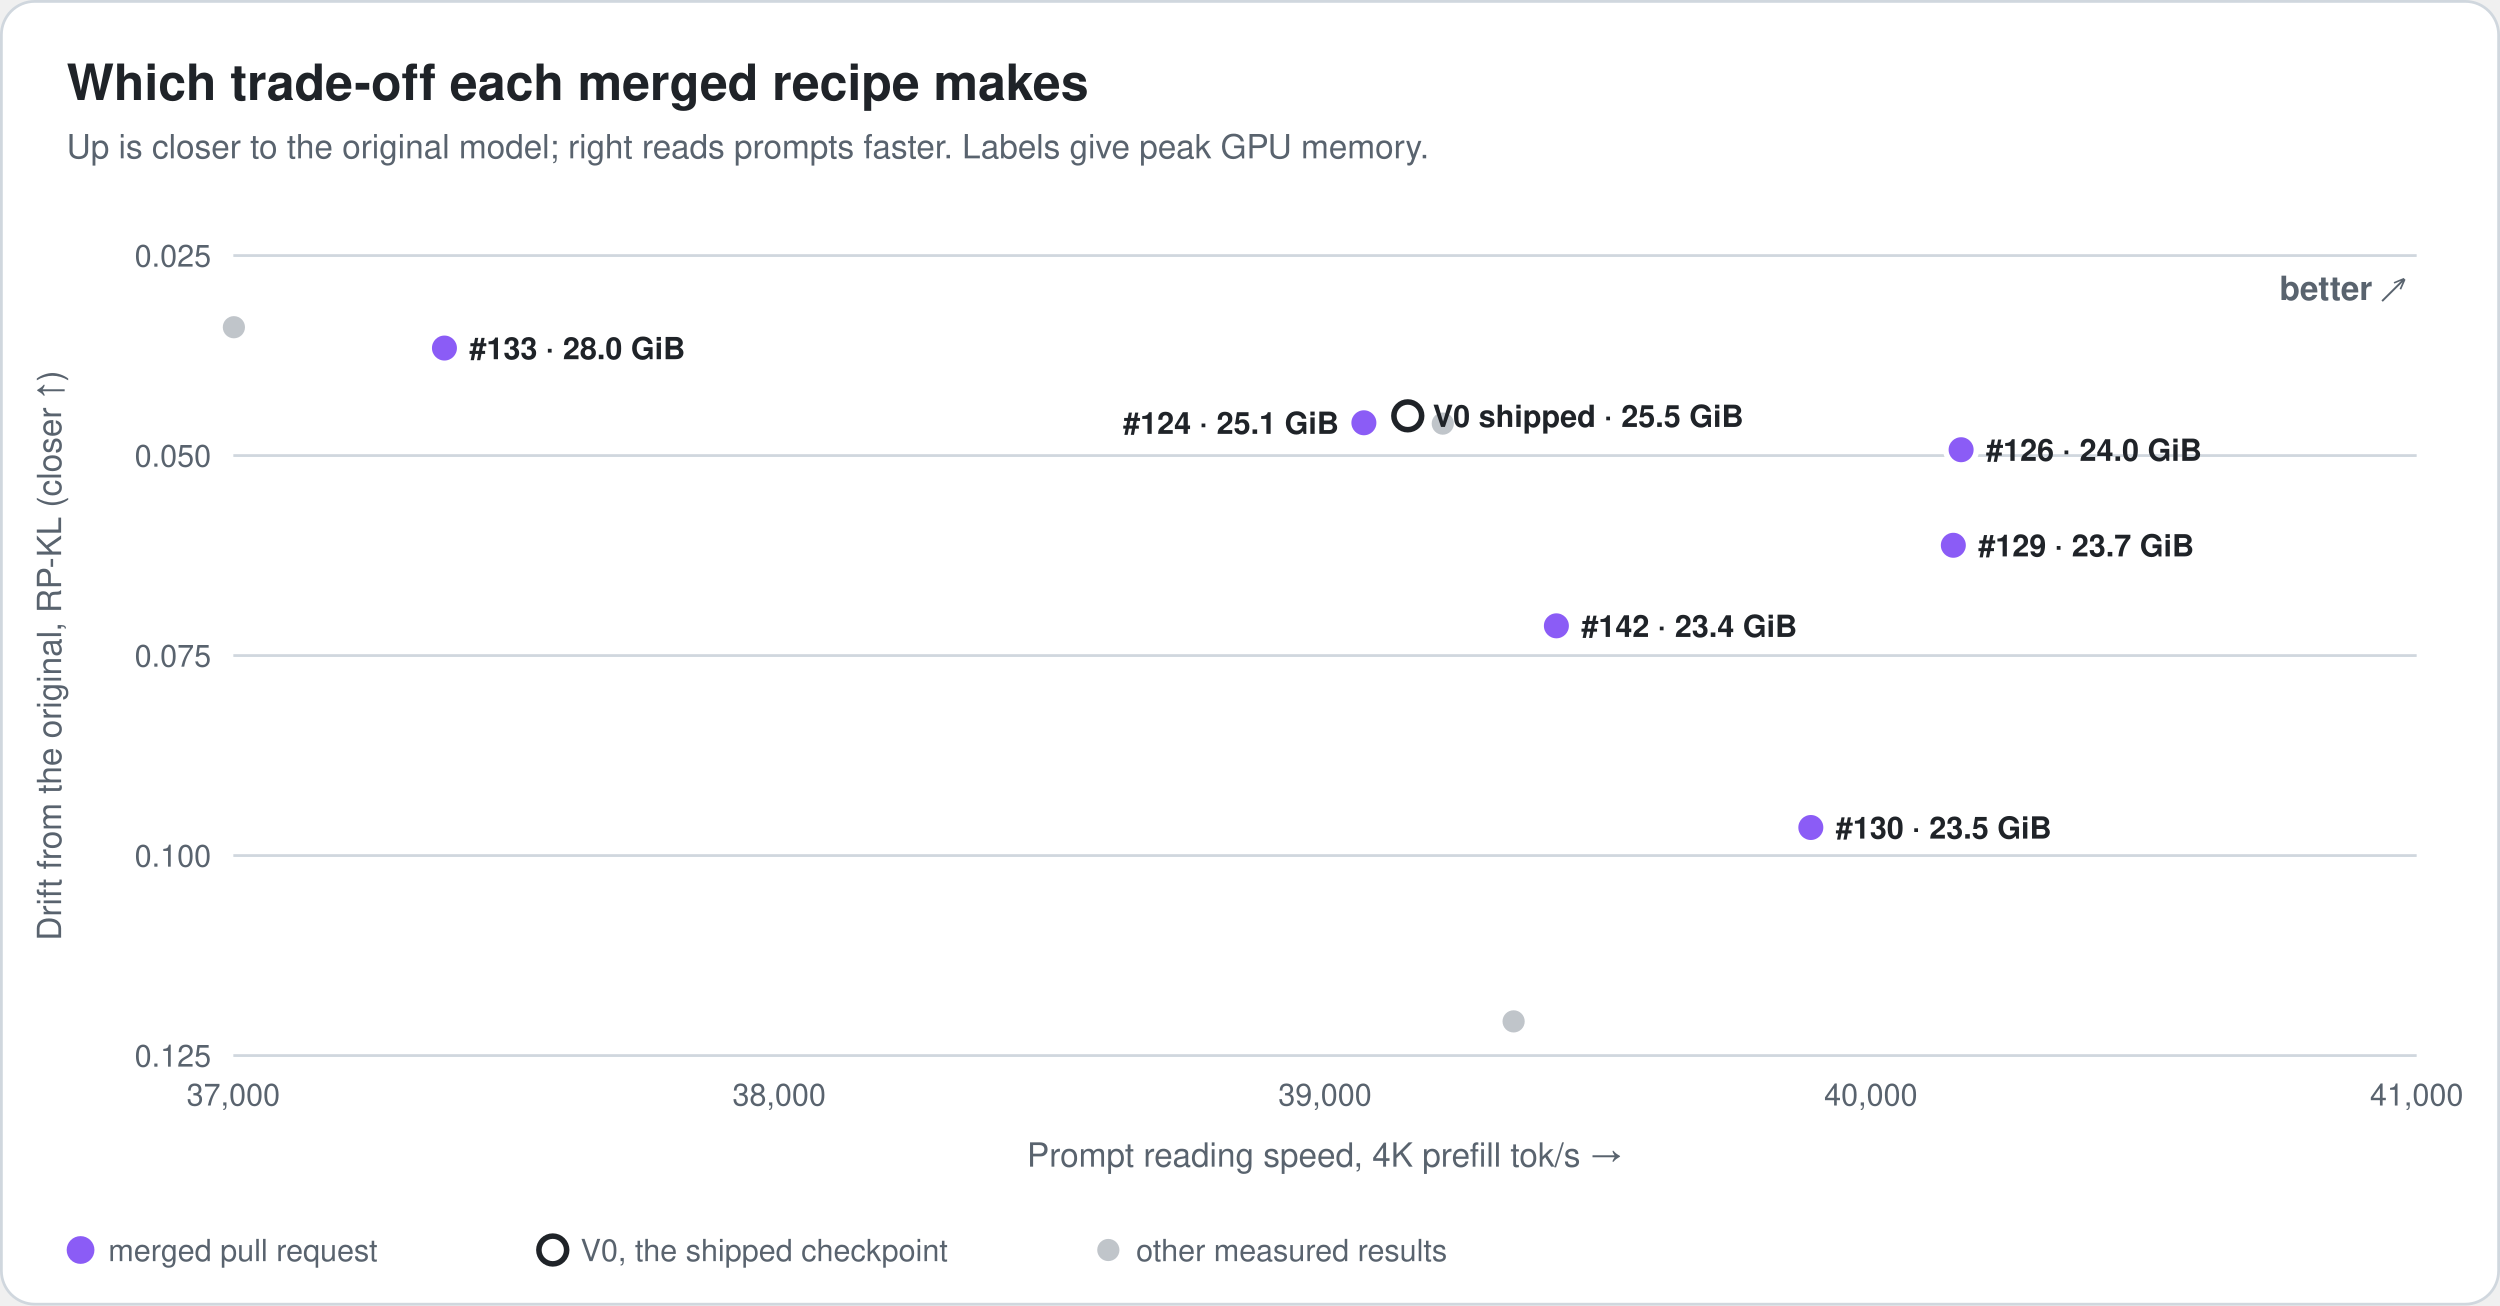
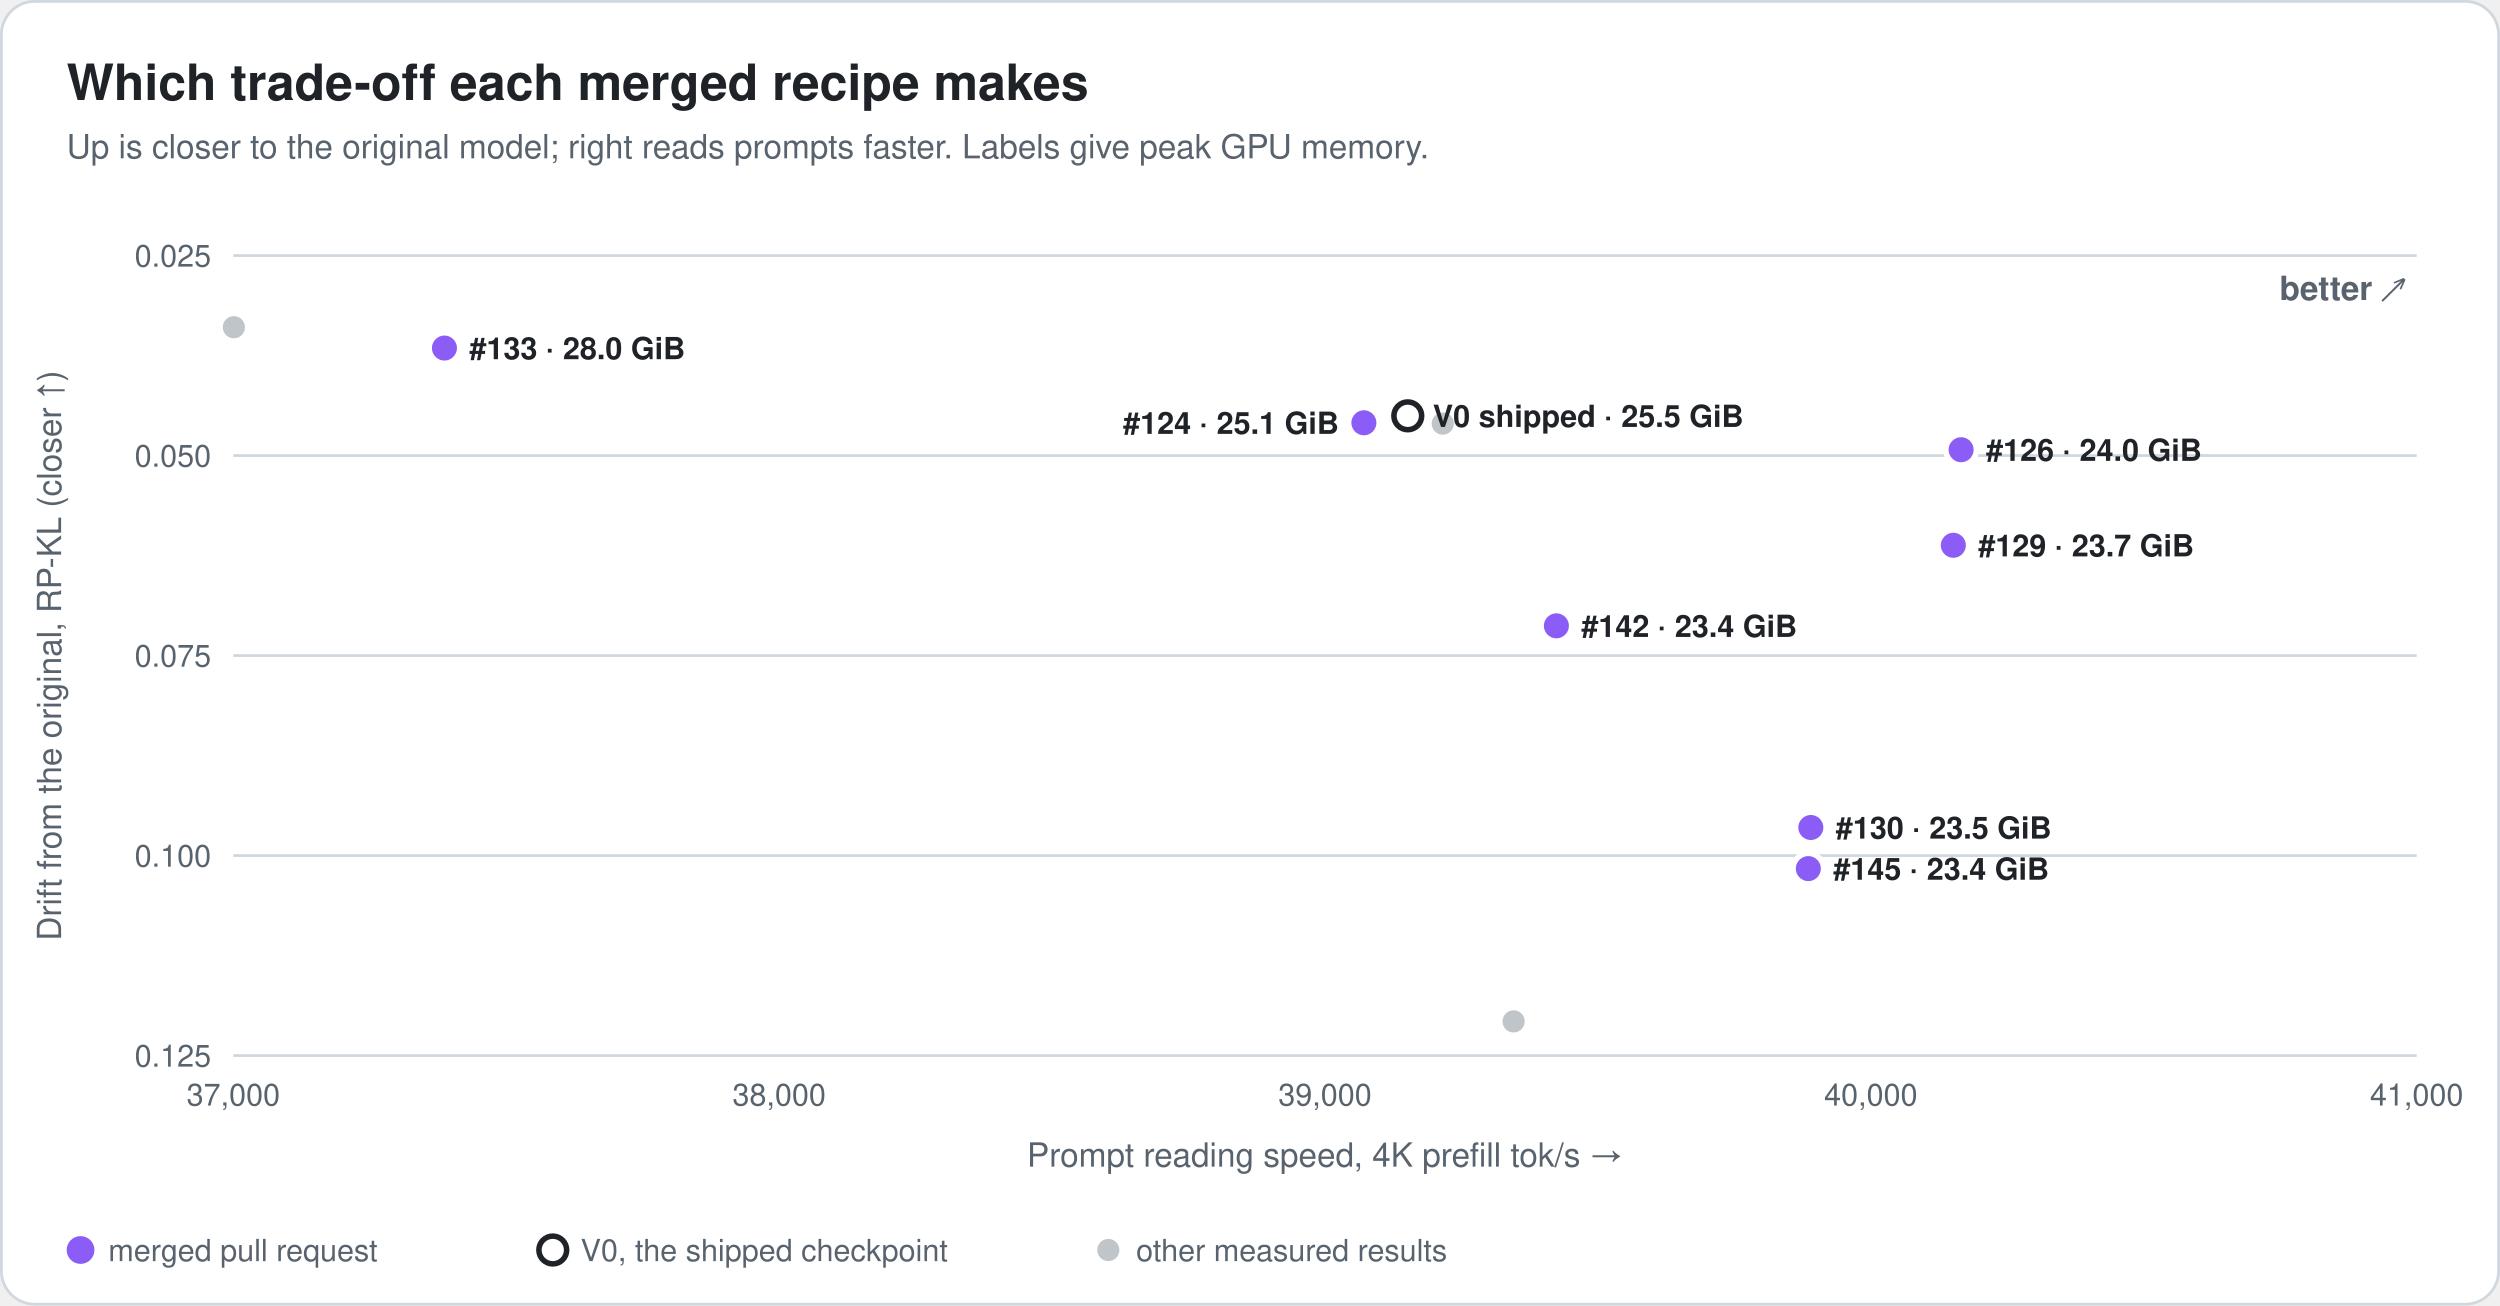
- <svg xmlns="http://www.w3.org/2000/svg" width="900" height="470" viewBox="0 0 900 470" font-family="-apple-system,BlinkMacSystemFont,'Segoe UI',Helvetica,Arial,sans-serif" role="img" aria-label="Trade-offs of 6 merged recipes against the shipped checkpoint">
+ <svg xmlns="http://www.w3.org/2000/svg" width="900" height="470" viewBox="0 0 900 470" font-family="-apple-system,BlinkMacSystemFont,'Segoe UI',Helvetica,Arial,sans-serif" role="img" aria-label="Trade-offs of 7 merged recipes against the shipped checkpoint">
  <style>
.bg{fill:#ffffff;stroke:#d0d7de}.t{fill:#1f2328}.m{fill:#59636e}.rule{stroke:#d0d7de}.ring{stroke:#ffffff}
.acc{fill:#8b5cf6}.accl{stroke:#8b5cf6}.wash{fill:#8b5cf6;fill-opacity:.1}.gry{fill:#8c959f}.rej{fill:#d03b3b}.track{fill:#eaeef2}.tk{stroke:#1f2328}
@media (prefers-color-scheme: dark){
.bg{fill:#0d1117;stroke:#30363d}.t{fill:#e6edf3}.m{fill:#9198a1}.rule{stroke:#30363d}.ring{stroke:#0d1117}
.acc{fill:#9a75f8}.accl{stroke:#9a75f8}.wash{fill:#9a75f8;fill-opacity:.14}.gry{fill:#9198a1}.rej{fill:#e5534b}.track{fill:#21262d}.tk{stroke:#e6edf3}}
</style>
  <rect class="bg" x="0.5" y="0.5" width="899" height="469" rx="12" />
  <text x="24.0" y="36.0" class="t" font-size="18" font-weight="600" text-anchor="start">Which trade-off each merged recipe makes</text>
  <text x="24.0" y="57.0" class="m" font-size="12" font-weight="400" text-anchor="start">Up is closer to the original model; right reads prompts faster. Labels give peak GPU memory.</text>
  <line class="rule" x1="84" x2="870" y1="92.0" y2="92.0" stroke-width="1" />
  <text x="76.0" y="96.0" class="m" font-size="11" font-weight="400" text-anchor="end">0.025</text>
  <line class="rule" x1="84" x2="870" y1="164.0" y2="164.0" stroke-width="1" />
  <text x="76.0" y="168.0" class="m" font-size="11" font-weight="400" text-anchor="end">0.050</text>
  <line class="rule" x1="84" x2="870" y1="236.0" y2="236.0" stroke-width="1" />
  <text x="76.0" y="240.0" class="m" font-size="11" font-weight="400" text-anchor="end">0.075</text>
  <line class="rule" x1="84" x2="870" y1="308.0" y2="308.0" stroke-width="1" />
  <text x="76.0" y="312.0" class="m" font-size="11" font-weight="400" text-anchor="end">0.100</text>
  <line class="rule" x1="84" x2="870" y1="380.0" y2="380.0" stroke-width="1" />
  <text x="76.0" y="384.0" class="m" font-size="11" font-weight="400" text-anchor="end">0.125</text>
  <text x="84.0" y="398.0" class="m" font-size="11" font-weight="400" text-anchor="middle">37,000</text>
  <text x="280.5" y="398.0" class="m" font-size="11" font-weight="400" text-anchor="middle">38,000</text>
  <text x="477.0" y="398.0" class="m" font-size="11" font-weight="400" text-anchor="middle">39,000</text>
  <text x="673.5" y="398.0" class="m" font-size="11" font-weight="400" text-anchor="middle">40,000</text>
  <text x="870.0" y="398.0" class="m" font-size="11" font-weight="400" text-anchor="middle">41,000</text>
  <text x="477.0" y="420.0" class="m" font-size="12" font-weight="400" text-anchor="middle">Prompt reading speed, 4K prefill tok/s →</text>
  <text x="22" y="236.0" class="m" font-size="12" text-anchor="middle" transform="rotate(-90 22 236.0)">Drift from the original, RP-KL (closer ↑)</text>
  <text x="866.0" y="108.0" class="m" font-size="12" font-weight="600" text-anchor="end">better ↗</text>
  <circle class="gry" cx="519.4" cy="152.5" r="4" opacity=".55" />
  <circle class="gry" cx="544.9" cy="367.7" r="4" opacity=".55" />
  <circle class="gry" cx="84.2" cy="117.8" r="4" opacity=".55" />
  <circle class="tk" cx="506.8" cy="149.7" r="5" fill="none" stroke-width="2" />
  <circle class="acc ring" cx="560.3" cy="225.3" r="5.5" stroke-width="2" />
  <circle class="acc ring" cx="651.9" cy="297.9" r="5.5" stroke-width="2" />
+   <circle class="acc ring" cx="651.0" cy="312.7" r="5.5" stroke-width="2" />
  <circle class="acc ring" cx="703.2" cy="196.3" r="5.5" stroke-width="2" />
  <circle class="acc ring" cx="706.0" cy="161.9" r="5.5" stroke-width="2" />
  <circle class="acc ring" cx="160.0" cy="125.3" r="5.5" stroke-width="2" />
  <circle class="acc ring" cx="491.0" cy="152.2" r="5.5" stroke-width="2" />
  <text x="515.8" y="153.7" class="t" font-size="11" font-weight="600" text-anchor="start">V0 shipped · 25.5 GiB</text>
  <text x="169.0" y="129.3" class="t" font-size="11" font-weight="600" text-anchor="start">#133 · 28.0 GiB</text>
  <text x="482.0" y="156.2" class="t" font-size="11" font-weight="600" text-anchor="end">#124 · 25.1 GiB</text>
  <text x="715.0" y="165.9" class="t" font-size="11" font-weight="600" text-anchor="start">#126 · 24.0 GiB</text>
  <text x="712.2" y="200.3" class="t" font-size="11" font-weight="600" text-anchor="start">#129 · 23.7 GiB</text>
  <text x="569.3" y="229.3" class="t" font-size="11" font-weight="600" text-anchor="start">#142 · 23.4 GiB</text>
  <text x="660.9" y="301.9" class="t" font-size="11" font-weight="600" text-anchor="start">#130 · 23.5 GiB</text>
+   <text x="660.0" y="316.7" class="t" font-size="11" font-weight="600" text-anchor="start">#145 · 23.4 GiB</text>
  <circle class="acc" cx="29" cy="450" r="5" />
  <text x="39.0" y="454.0" class="m" font-size="11" font-weight="400" text-anchor="start">merged pull request</text>
  <circle class="tk" cx="199" cy="450" r="5" fill="none" stroke-width="2" />
  <text x="209.0" y="454.0" class="m" font-size="11" font-weight="400" text-anchor="start">V0, the shipped checkpoint</text>
  <circle class="gry" cx="399" cy="450" r="4" opacity=".55" />
  <text x="409.0" y="454.0" class="m" font-size="11" font-weight="400" text-anchor="start">other measured results</text>
</svg>
